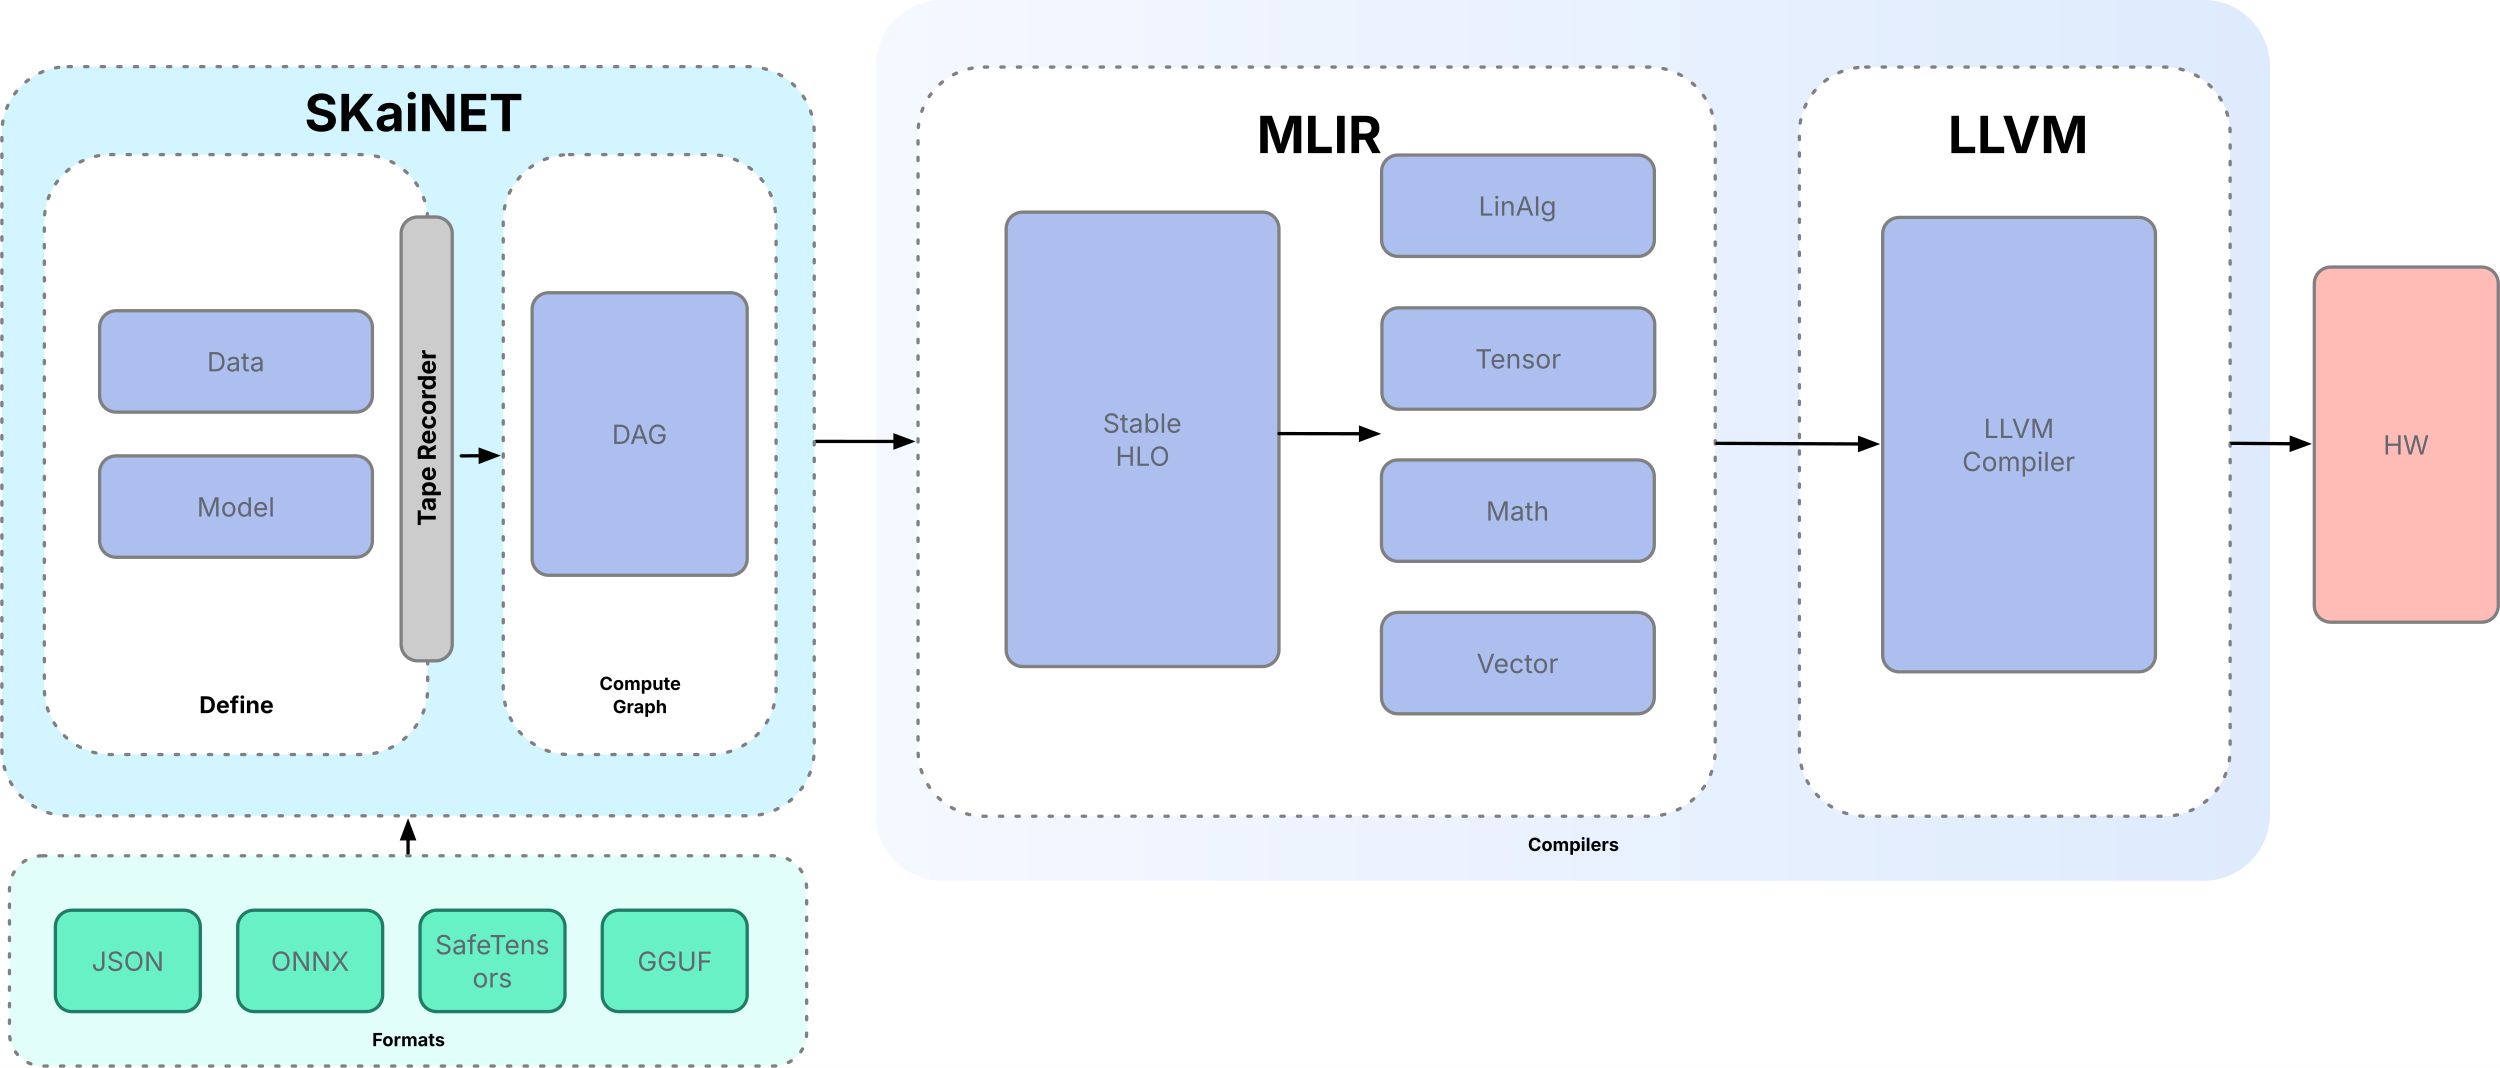
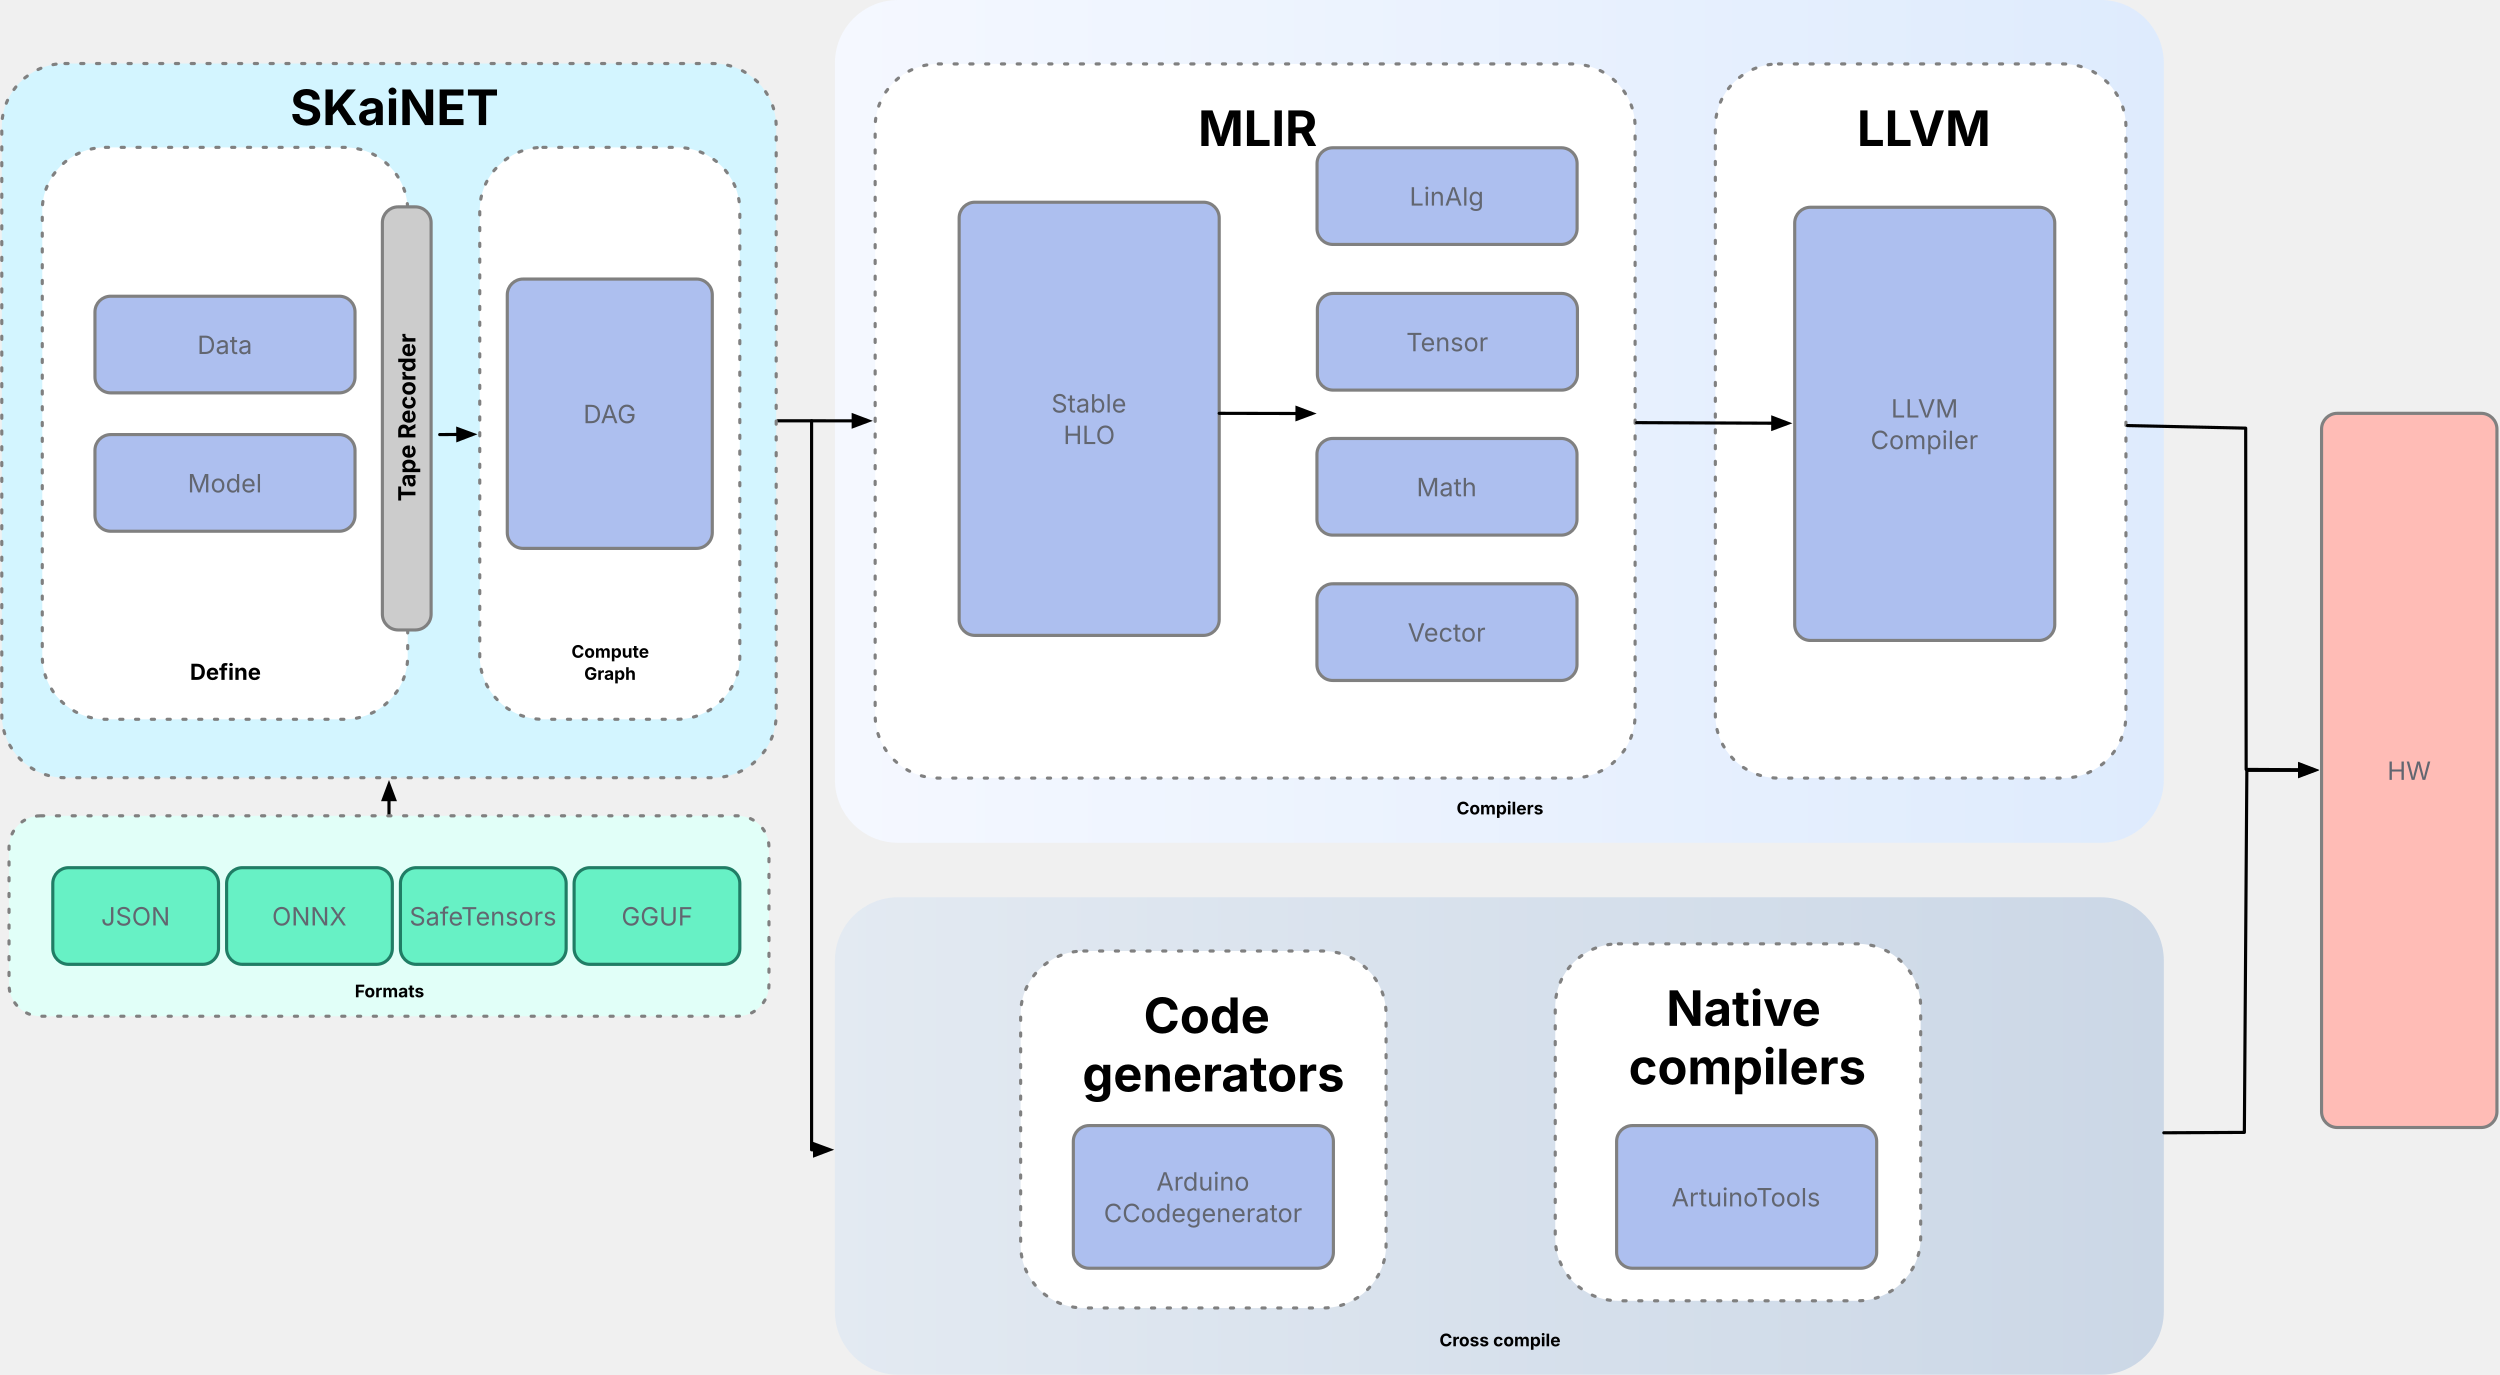
- <svg xmlns="http://www.w3.org/2000/svg" xmlns:xlink="http://www.w3.org/1999/xlink" version="1.1" viewBox="-443 101 1510 645" width="1510" height="645">
+ <svg xmlns="http://www.w3.org/2000/svg" xmlns:xlink="http://www.w3.org/1999/xlink" version="1.1" viewBox="-443 101 1584 871" width="1584" height="871">
  <defs>
    <linearGradient x1="0" x2="1" id="Gradient" gradientUnits="userSpaceOnUse">
      <stop offset="0" stop-color="#f5f8ff" />
      <stop offset="1" stop-color="#deebfd" />
    </linearGradient>
-     <linearGradient id="Obj_Gradient" xlink:href="#Gradient" gradientTransform="translate(86 367) scale(842)" />
+     <linearGradient id="Obj_Gradient" xlink:href="#Gradient" gradientTransform="translate(86 368) scale(842)" />
    <marker orient="auto" overflow="visible" markerUnits="strokeWidth" id="FilledArrow_Marker" stroke-linejoin="miter" stroke-miterlimit="10" viewBox="-1 -3 7 6" markerWidth="7" markerHeight="6" color="black">
      <g>
        <path d="M 4.8 0 L 0 -1.8 L 0 1.8 Z" fill="currentColor" stroke="currentColor" stroke-width="1" />
      </g>
    </marker>
+     <linearGradient x1="0" x2="1" id="Gradient_2" gradientUnits="userSpaceOnUse">
+       <stop offset="0" stop-color="#e3eaf2" />
+       <stop offset="1" stop-color="#cbd7e6" />
+     </linearGradient>
+     <linearGradient id="Obj_Gradient_2" xlink:href="#Gradient_2" gradientTransform="translate(86 820.7574) scale(842)" />
+     <marker orient="auto" overflow="visible" markerUnits="strokeWidth" id="FilledArrow_Marker_2" stroke-linejoin="miter" stroke-miterlimit="10" viewBox="-1 -3 7 6" markerWidth="7" markerHeight="6" color="black">
+       <g>
+         <path d="M 4.8 0 L 0 -1.8 L 0 1.8 Z" fill="currentColor" stroke="currentColor" stroke-width="1" />
+       </g>
+     </marker>
  </defs>
-   <g id="Canvas_1" stroke-opacity="1" stroke="none" fill="none" stroke-dasharray="none" fill-opacity="1">
-     <rect fill="white" x="-443" y="101" width="1510" height="645" />
+   <g id="Canvas_1" fill="none" stroke-opacity="1" stroke-dasharray="none" fill-opacity="1" stroke="none">
    <g id="Canvas_1_Compile">
      <g id="Graphic_23">
-         <path d="M 126 101 L 888 101 C 910.091 101 928 118.909 928 141 L 928 593 C 928 615.091 910.091 633 888 633 L 126 633 C 103.909 633 86 615.091 86 593 L 86 141 C 86 118.909 103.909 101 126 101 Z" fill="url(#Obj_Gradient)" />
-         <text transform="translate(91 604)" fill="black">
+         <path d="M 126 101 L 888 101 C 910.091 101 928 118.909 928 141 L 928 595 C 928 617.091 910.091 635 888 635 L 126 635 C 103.909 635 86 617.091 86 595 L 86 141 C 86 118.909 103.909 101 126 101 Z" fill="url(#Obj_Gradient)" />
+         <text transform="translate(91 606)" fill="black">
          <tspan font-family="Inter" font-weight="bold" font-size="11" fill="black" x="388.88" y="11" xml:space="preserve">Compilers</tspan>
        </text>
      </g>
      <g id="Line_39">
        <line x1="49.797" y1="367.612" x2="97.6" y2="367.634" marker-end="url(#FilledArrow_Marker)" stroke="black" stroke-linecap="round" stroke-linejoin="round" stroke-width="2" />
      </g>
      <g id="Line_49">
        <line x1="-196.531" y1="616.888" x2="-196.531" y2="607.65" marker-end="url(#FilledArrow_Marker)" stroke="black" stroke-linecap="round" stroke-linejoin="round" stroke-width="2" />
+       </g>
+       <g id="Graphic_52">
+         <path d="M 126 669.515 L 888 669.515 C 910.091 669.515 928 687.423 928 709.515 L 928 932 C 928 954.091 910.091 972 888 972 L 126 972 C 103.909 972 86 954.091 86 932 L 86 709.515 C 86 687.423 103.909 669.515 126 669.515 Z" fill="url(#Obj_Gradient_2)" />
+         <text transform="translate(91 943)" fill="black">
+           <tspan font-family="Inter" font-weight="bold" font-size="11" fill="black" x="378.041" y="11" xml:space="preserve">Cross compile</tspan>
+         </text>
+       </g>
+       <g id="Line_53">
+         <path d="M 71.224 367.622 L 71.224 829.518 L 73.102 829.509" marker-end="url(#FilledArrow_Marker_2)" stroke="black" stroke-linecap="round" stroke-linejoin="round" stroke-width="2" />
+       </g>
+       <g id="Line_54">
+         <path d="M 928 818.732 L 979.029 818.487 L 980.602 589.109 L 1014.04 589.118" marker-end="url(#FilledArrow_Marker_2)" stroke="black" stroke-linecap="round" stroke-linejoin="round" stroke-width="2" />
      </g>
    </g>
    <g id="Canvas_1_LLVM">
      <g id="Graphic_15">
        <path d="M 683.839 141.5 L 864 141.5 C 886.091 141.5 904 159.409 904 181.5 L 904 554 C 904 576.091 886.091 594 864 594 L 683.839 594 C 661.747 594 643.839 576.091 643.839 554 L 643.839 181.5 C 643.839 159.409 661.747 141.5 683.839 141.5 Z" fill="white" />
        <path d="M 683.839 141.5 L 864 141.5 C 886.091 141.5 904 159.409 904 181.5 L 904 554 C 904 576.091 886.091 594 864 594 L 683.839 594 C 661.747 594 643.839 576.091 643.839 554 L 643.839 181.5 C 643.839 159.409 661.747 141.5 683.839 141.5 Z" stroke="gray" stroke-linecap="round" stroke-linejoin="round" stroke-dasharray="2.0,8.0" stroke-width="2" />
        <text transform="translate(648.8388 163.5)" fill="black">
          <tspan font-family="Inter" font-weight="bold" font-size="31" fill="black" x="84.763" y="30" xml:space="preserve">LLVM</tspan>
        </text>
      </g>
      <g id="Graphic_14">
        <path d="M 704.124 232.322 L 848.897 232.322 C 854.42 232.322 858.897 236.8 858.897 242.322 L 858.897 496.791 C 858.897 502.314 854.42 506.791 848.897 506.791 L 704.124 506.791 C 698.601 506.791 694.124 502.314 694.124 496.791 L 694.124 242.322 C 694.124 236.8 698.601 232.322 704.124 232.322 Z" fill="#adbfef" />
        <path d="M 704.124 232.322 L 848.897 232.322 C 854.42 232.322 858.897 236.8 858.897 242.322 L 858.897 496.791 C 858.897 502.314 854.42 506.791 848.897 506.791 L 704.124 506.791 C 698.601 506.791 694.124 502.314 694.124 496.791 L 694.124 242.322 C 694.124 236.8 698.601 232.322 704.124 232.322 Z" stroke="gray" stroke-linecap="round" stroke-linejoin="round" stroke-width="2" />
        <text transform="translate(699.1236 349.5568)" fill="#626670">
          <tspan font-family="Inter" font-size="16" fill="#626670" x="56.048" y="16" xml:space="preserve">LLVM</tspan>
          <tspan font-family="Inter" font-size="16" fill="#626670" x="43.067" y="36" xml:space="preserve">Compiler</tspan>
        </text>
      </g>
      <g id="Graphic_10">
-         <path d="M 964.839 262.307 L 1055.962 262.307 C 1061.485 262.307 1065.962 266.784 1065.962 272.307 L 1065.962 466.807 C 1065.962 472.33 1061.485 476.807 1055.962 476.807 L 964.839 476.807 C 959.316 476.807 954.839 472.33 954.839 466.807 L 954.839 272.307 C 954.839 266.784 959.316 262.307 964.839 262.307 Z" fill="#ffbcb6" />
-         <path d="M 964.839 262.307 L 1055.962 262.307 C 1061.485 262.307 1065.962 266.784 1065.962 272.307 L 1065.962 466.807 C 1065.962 472.33 1061.485 476.807 1055.962 476.807 L 964.839 476.807 C 959.316 476.807 954.839 472.33 954.839 466.807 L 954.839 272.307 C 954.839 266.784 959.316 262.307 964.839 262.307 Z" stroke="gray" stroke-linecap="round" stroke-linejoin="round" stroke-width="2" />
-         <text transform="translate(959.8388 359.5568)" fill="#626670">
+         <path d="M 1037.94 362.888 L 1129.062 362.888 C 1134.585 362.888 1139.062 367.365 1139.062 372.888 L 1139.062 805.388 C 1139.062 810.91 1134.585 815.388 1129.062 815.388 L 1037.94 815.388 C 1032.417 815.388 1027.94 810.91 1027.94 805.388 L 1027.94 372.888 C 1027.94 367.365 1032.417 362.888 1037.94 362.888 Z" fill="#ffbcb6" />
+         <path d="M 1037.94 362.888 L 1129.062 362.888 C 1134.585 362.888 1139.062 367.365 1139.062 372.888 L 1139.062 805.388 C 1139.062 810.91 1134.585 815.388 1129.062 815.388 L 1037.94 815.388 C 1032.417 815.388 1027.94 810.91 1027.94 805.388 L 1027.94 372.888 C 1027.94 367.365 1032.417 362.888 1037.94 362.888 Z" stroke="gray" stroke-linecap="round" stroke-linejoin="round" stroke-width="2" />
+         <text transform="translate(1032.94 579.1377)" fill="#626670">
          <tspan font-family="Inter" font-size="16" fill="#626670" x="36.647" y="16" xml:space="preserve">HW</tspan>
        </text>
      </g>
      <g id="Line_38">
-         <line x1="905" y1="368.752" x2="940.939" y2="369.026" marker-end="url(#FilledArrow_Marker)" stroke="black" stroke-linecap="round" stroke-linejoin="round" stroke-width="2" />
+         <path d="M 905 370.631 L 979.861 372.276 L 980.169 588.493 L 1014.04 588.704" marker-end="url(#FilledArrow_Marker)" stroke="black" stroke-linecap="round" stroke-linejoin="round" stroke-width="2" />
      </g>
    </g>
    <g id="Canvas_1_SKaiNET-lang">
      <g id="Graphic_34">
        <path d="M -401.859 141.25 L 8.797 141.25 C 30.888 141.25 48.797 159.159 48.797 181.25 L 48.797 553.75 C 48.797 575.841 30.888 593.75 8.797 593.75 L -401.859 593.75 C -423.95 593.75 -441.859 575.841 -441.859 553.75 L -441.859 181.25 C -441.859 159.159 -423.95 141.25 -401.859 141.25 Z" fill="#d3f5ff" />
        <path d="M -401.859 141.25 L 8.797 141.25 C 30.888 141.25 48.797 159.159 48.797 181.25 L 48.797 553.75 C 48.797 575.841 30.888 593.75 8.797 593.75 L -401.859 593.75 C -423.95 593.75 -441.859 575.841 -441.859 553.75 L -441.859 181.25 C -441.859 159.159 -423.95 141.25 -401.859 141.25 Z" stroke="gray" stroke-linecap="round" stroke-linejoin="round" stroke-dasharray="2.0,8.0" stroke-width="2" />
        <text transform="translate(-436.8586 150.25)" fill="black">
          <tspan font-family="Inter" font-weight="bold" font-size="31" fill="black" x="177.747" y="30" xml:space="preserve">SKaiNET</tspan>
        </text>
      </g>
      <g id="Graphic_26">
        <path d="M -99.027 194.383 L -14.253 194.383 C 7.838 194.383 25.747 212.291 25.747 234.383 L 25.747 516.75 C 25.747 538.841 7.838 556.75 -14.253 556.75 L -99.027 556.75 C -121.118 556.75 -139.027 538.841 -139.027 516.75 L -139.027 234.383 C -139.027 212.291 -121.118 194.383 -99.027 194.383 Z" fill="white" />
        <path d="M -99.027 194.383 L -14.253 194.383 C 7.838 194.383 25.747 212.291 25.747 234.383 L 25.747 516.75 C 25.747 538.841 7.838 556.75 -14.253 556.75 L -99.027 556.75 C -121.118 556.75 -139.027 538.841 -139.027 516.75 L -139.027 234.383 C -139.027 212.291 -121.118 194.383 -99.027 194.383 Z" stroke="gray" stroke-linecap="round" stroke-linejoin="round" stroke-dasharray="2.0,8.0" stroke-width="2" />
        <text transform="translate(-134.0267 506.75)" fill="black">
          <tspan font-family="Inter" font-weight="bold" font-size="11" fill="black" x="53.094" y="11" xml:space="preserve">Compute</tspan>
          <tspan font-family="Inter" font-weight="bold" font-size="11" fill="black" x="61.175" y="25" xml:space="preserve">Graph</tspan>
        </text>
      </g>
      <g id="Graphic_29">
        <path d="M -111.586 277.812 L -1.694 277.812 C 3.829 277.812 8.306 282.289 8.306 287.812 L 8.306 438.464 C 8.306 443.986 3.829 448.464 -1.694 448.464 L -111.586 448.464 C -117.109 448.464 -121.586 443.986 -121.586 438.464 L -121.586 287.812 C -121.586 282.289 -117.109 277.812 -111.586 277.812 Z" fill="#adbfef" />
        <path d="M -111.586 277.812 L -1.694 277.812 C 3.829 277.812 8.306 282.289 8.306 287.812 L 8.306 438.464 C 8.306 443.986 3.829 448.464 -1.694 448.464 L -111.586 448.464 C -117.109 448.464 -121.586 443.986 -121.586 438.464 L -121.586 287.812 C -121.586 282.289 -117.109 277.812 -111.586 277.812 Z" stroke="gray" stroke-linecap="round" stroke-linejoin="round" stroke-width="2" />
        <text transform="translate(-116.5858 353.1377)" fill="#626670">
          <tspan font-family="Inter" font-size="16" fill="#626670" x="43.172" y="16" xml:space="preserve">DAG</tspan>
        </text>
      </g>
      <g id="Graphic_40">
        <path d="M -417.281 617.888 L 24.219 617.888 C 35.265 617.888 44.219 626.843 44.219 637.888 L 44.219 724.888 C 44.219 735.934 35.265 744.888 24.219 744.888 L -417.281 744.888 C -428.327 744.888 -437.281 735.934 -437.281 724.888 L -437.281 637.888 C -437.281 626.843 -428.327 617.888 -417.281 617.888 Z" fill="#e1fff8" />
        <path d="M -417.281 617.888 L 24.219 617.888 C 35.265 617.888 44.219 626.843 44.219 637.888 L 44.219 724.888 C 44.219 735.934 35.265 744.888 24.219 744.888 L -417.281 744.888 C -428.327 744.888 -437.281 735.934 -437.281 724.888 L -437.281 637.888 C -437.281 626.843 -428.327 617.888 -417.281 617.888 Z" stroke="gray" stroke-linecap="round" stroke-linejoin="round" stroke-dasharray="2.0,8.0" stroke-width="2" />
        <text transform="translate(-432.2809 721.8884)" fill="black">
          <tspan font-family="Inter" font-weight="bold" font-size="11" fill="black" x="214.078" y="11" xml:space="preserve">Formats</tspan>
        </text>
      </g>
    </g>
    <g id="Canvas_1_SKaiNET-DAG">
      <g id="Graphic_32">
        <path d="M -376.219 194.383 L -224.677 194.383 C -202.586 194.383 -184.677 212.291 -184.677 234.383 L -184.677 516.75 C -184.677 538.841 -202.586 556.75 -224.677 556.75 L -376.219 556.75 C -398.31 556.75 -416.219 538.841 -416.219 516.75 L -416.219 234.383 C -416.219 212.291 -398.31 194.383 -376.219 194.383 Z" fill="white" />
        <path d="M -376.219 194.383 L -224.677 194.383 C -202.586 194.383 -184.677 212.291 -184.677 234.383 L -184.677 516.75 C -184.677 538.841 -202.586 556.75 -224.677 556.75 L -376.219 556.75 C -398.31 556.75 -416.219 538.841 -416.219 516.75 L -416.219 234.383 C -416.219 212.291 -398.31 194.383 -376.219 194.383 Z" stroke="gray" stroke-linecap="round" stroke-linejoin="round" stroke-dasharray="2.0,8.0" stroke-width="2" />
        <text transform="translate(-411.2188 517.75)" fill="black">
          <tspan font-family="Inter" font-weight="bold" font-size="14" fill="black" x="88.562" y="14" xml:space="preserve">Define</tspan>
        </text>
      </g>
      <g id="Graphic_31">
        <path d="M -372.835 376.353 L -228.061 376.353 C -222.538 376.353 -218.061 380.83 -218.061 386.353 L -218.061 427.595 C -218.061 433.118 -222.538 437.595 -228.061 437.595 L -372.835 437.595 C -378.357 437.595 -382.835 433.118 -382.835 427.595 L -382.835 386.353 C -382.835 380.83 -378.357 376.353 -372.835 376.353 Z" fill="#adbfef" />
        <path d="M -372.835 376.353 L -228.061 376.353 C -222.538 376.353 -218.061 380.83 -218.061 386.353 L -218.061 427.595 C -218.061 433.118 -222.538 437.595 -228.061 437.595 L -372.835 437.595 C -378.357 437.595 -382.835 433.118 -382.835 427.595 L -382.835 386.353 C -382.835 380.83 -378.357 376.353 -372.835 376.353 Z" stroke="gray" stroke-linecap="round" stroke-linejoin="round" stroke-width="2" />
        <text transform="translate(-377.8346 396.9736)" fill="#626670">
          <tspan font-family="Inter" font-size="16" fill="#626670" x="53.774" y="16" xml:space="preserve">Model</tspan>
        </text>
      </g>
      <g id="Graphic_30">
        <path d="M -372.835 288.681 L -228.061 288.681 C -222.538 288.681 -218.061 293.158 -218.061 298.681 L -218.061 339.923 C -218.061 345.446 -222.538 349.923 -228.061 349.923 L -372.835 349.923 C -378.357 349.923 -382.835 345.446 -382.835 339.923 L -382.835 298.681 C -382.835 293.158 -378.357 288.681 -372.835 288.681 Z" fill="#adbfef" />
        <path d="M -372.835 288.681 L -228.061 288.681 C -222.538 288.681 -218.061 293.158 -218.061 298.681 L -218.061 339.923 C -218.061 345.446 -222.538 349.923 -228.061 349.923 L -372.835 349.923 C -378.357 349.923 -382.835 345.446 -382.835 339.923 L -382.835 298.681 C -382.835 293.158 -378.357 288.681 -372.835 288.681 Z" stroke="gray" stroke-linecap="round" stroke-linejoin="round" stroke-width="2" />
        <text transform="translate(-377.8346 309.3017)" fill="#626670">
          <tspan font-family="Inter" font-size="16" fill="#626670" x="59.861" y="16" xml:space="preserve">Data</tspan>
        </text>
      </g>
      <g id="Graphic_33">
        <path d="M -200.726 490.142 L -200.726 242.072 C -200.726 236.55 -196.249 232.072 -190.726 232.072 L -179.851 232.072 C -174.328 232.072 -169.851 236.55 -169.851 242.072 L -169.851 490.142 C -169.851 495.665 -174.328 500.142 -179.851 500.142 C -179.851 500.142 -179.851 500.142 -179.851 500.142 L -190.726 500.142 C -196.249 500.142 -200.726 495.665 -200.726 490.142 Z" fill="#ccc" />
        <path d="M -200.726 490.142 L -200.726 242.072 C -200.726 236.55 -196.249 232.072 -190.726 232.072 L -179.851 232.072 C -174.328 232.072 -169.851 236.55 -169.851 242.072 L -169.851 490.142 C -169.851 495.665 -174.328 500.142 -179.851 500.142 C -179.851 500.142 -179.851 500.142 -179.851 500.142 L -190.726 500.142 C -196.249 500.142 -200.726 495.665 -200.726 490.142 Z" stroke="gray" stroke-linecap="round" stroke-linejoin="round" stroke-width="2" />
        <text transform="translate(-194.7885 495.1422) rotate(-90)" fill="black">
          <tspan font-family="Inter" font-weight="bold" font-size="15" fill="black" x="76.443" y="15" xml:space="preserve">Tape Recorder</tspan>
        </text>
      </g>
      <g id="Graphic_42">
-         <path d="M -399.55 650.767 L -332 650.767 C -326.477 650.767 -322 655.244 -322 660.767 L -322 702.009 C -322 707.532 -326.477 712.009 -332 712.009 L -399.55 712.009 C -405.073 712.009 -409.55 707.532 -409.55 702.009 L -409.55 660.767 C -409.55 655.244 -405.073 650.767 -399.55 650.767 Z" fill="#67f1c5" />
-         <path d="M -399.55 650.767 L -332 650.767 C -326.477 650.767 -322 655.244 -322 660.767 L -322 702.009 C -322 707.532 -326.477 712.009 -332 712.009 L -399.55 712.009 C -405.073 712.009 -409.55 707.532 -409.55 702.009 L -409.55 660.767 C -409.55 655.244 -405.073 650.767 -399.55 650.767 Z" stroke="#207d65" stroke-linecap="round" stroke-linejoin="round" stroke-width="2" />
+         <path d="M -399.55 650.767 L -314.55 650.767 C -309.028 650.767 -304.55 655.244 -304.55 660.767 L -304.55 702.009 C -304.55 707.532 -309.028 712.009 -314.55 712.009 L -399.55 712.009 C -405.073 712.009 -409.55 707.532 -409.55 702.009 L -409.55 660.767 C -409.55 655.244 -405.073 650.767 -399.55 650.767 Z" fill="#67f1c5" />
+         <path d="M -399.55 650.767 L -314.55 650.767 C -309.028 650.767 -304.55 655.244 -304.55 660.767 L -304.55 702.009 C -304.55 707.532 -309.028 712.009 -314.55 712.009 L -399.55 712.009 C -405.073 712.009 -409.55 707.532 -409.55 702.009 L -409.55 660.767 C -409.55 655.244 -405.073 650.767 -399.55 650.767 Z" stroke="#207d65" stroke-linecap="round" stroke-linejoin="round" stroke-width="2" />
        <text transform="translate(-404.5504 671.3884)" fill="#626670">
-           <tspan font-family="Inter" font-size="16" fill="#626670" x="16.919" y="16" xml:space="preserve">JSON</tspan>
+           <tspan font-family="Inter" font-size="16" fill="#626670" x="25.644" y="16" xml:space="preserve">JSON</tspan>
        </text>
      </g>
      <g id="Graphic_43">
-         <path d="M -69.245 650.767 L -1.694 650.767 C 3.829 650.767 8.306 655.244 8.306 660.767 L 8.306 702.009 C 8.306 707.532 3.829 712.009 -1.694 712.009 L -69.245 712.009 C -74.767 712.009 -79.245 707.532 -79.245 702.009 L -79.245 660.767 C -79.245 655.244 -74.767 650.767 -69.245 650.767 Z" fill="#67f1c5" />
-         <path d="M -69.245 650.767 L -1.694 650.767 C 3.829 650.767 8.306 655.244 8.306 660.767 L 8.306 702.009 C 8.306 707.532 3.829 712.009 -1.694 712.009 L -69.245 712.009 C -74.767 712.009 -79.245 707.532 -79.245 702.009 L -79.245 660.767 C -79.245 655.244 -74.767 650.767 -69.245 650.767 Z" stroke="#207d65" stroke-linecap="round" stroke-linejoin="round" stroke-width="2" />
+         <path d="M -69.245 650.767 L 15.755 650.767 C 21.278 650.767 25.755 655.244 25.755 660.767 L 25.755 702.009 C 25.755 707.532 21.278 712.009 15.755 712.009 L -69.245 712.009 C -74.767 712.009 -79.245 707.532 -79.245 702.009 L -79.245 660.767 C -79.245 655.244 -74.767 650.767 -69.245 650.767 Z" fill="#67f1c5" />
+         <path d="M -69.245 650.767 L 15.755 650.767 C 21.278 650.767 25.755 655.244 25.755 660.767 L 25.755 702.009 C 25.755 707.532 21.278 712.009 15.755 712.009 L -69.245 712.009 C -74.767 712.009 -79.245 707.532 -79.245 702.009 L -79.245 660.767 C -79.245 655.244 -74.767 650.767 -69.245 650.767 Z" stroke="#207d65" stroke-linecap="round" stroke-linejoin="round" stroke-width="2" />
        <text transform="translate(-74.24452 671.3884)" fill="#626670">
-           <tspan font-family="Inter" font-size="16" fill="#626670" x="16.262" y="16" xml:space="preserve">GGUF</tspan>
+           <tspan font-family="Inter" font-size="16" fill="#626670" x="24.987" y="16" xml:space="preserve">GGUF</tspan>
        </text>
      </g>
      <g id="Graphic_44">
-         <path d="M -289.42 650.767 L -221.869 650.767 C -216.346 650.767 -211.869 655.244 -211.869 660.767 L -211.869 702.009 C -211.869 707.532 -216.346 712.009 -221.869 712.009 L -289.42 712.009 C -294.943 712.009 -299.42 707.532 -299.42 702.009 L -299.42 660.767 C -299.42 655.244 -294.943 650.767 -289.42 650.767 Z" fill="#67f1c5" />
-         <path d="M -289.42 650.767 L -221.869 650.767 C -216.346 650.767 -211.869 655.244 -211.869 660.767 L -211.869 702.009 C -211.869 707.532 -216.346 712.009 -221.869 712.009 L -289.42 712.009 C -294.943 712.009 -299.42 707.532 -299.42 702.009 L -299.42 660.767 C -299.42 655.244 -294.943 650.767 -289.42 650.767 Z" stroke="#207d65" stroke-linecap="round" stroke-linejoin="round" stroke-width="2" />
+         <path d="M -289.42 650.767 L -204.42 650.767 C -198.897 650.767 -194.42 655.244 -194.42 660.767 L -194.42 702.009 C -194.42 707.532 -198.897 712.009 -204.42 712.009 L -289.42 712.009 C -294.943 712.009 -299.42 707.532 -299.42 702.009 L -299.42 660.767 C -299.42 655.244 -294.943 650.767 -289.42 650.767 Z" fill="#67f1c5" />
+         <path d="M -289.42 650.767 L -204.42 650.767 C -198.897 650.767 -194.42 655.244 -194.42 660.767 L -194.42 702.009 C -194.42 707.532 -198.897 712.009 -204.42 712.009 L -289.42 712.009 C -294.943 712.009 -299.42 707.532 -299.42 702.009 L -299.42 660.767 C -299.42 655.244 -294.943 650.767 -289.42 650.767 Z" stroke="#207d65" stroke-linecap="round" stroke-linejoin="round" stroke-width="2" />
        <text transform="translate(-294.4197 671.3884)" fill="#626670">
-           <tspan font-family="Inter" font-size="16" fill="#626670" x="15.058" y="16" xml:space="preserve">ONNX</tspan>
+           <tspan font-family="Inter" font-size="16" fill="#626670" x="23.783" y="16" xml:space="preserve">ONNX</tspan>
        </text>
      </g>
      <g id="Graphic_45">
-         <path d="M -179.289 650.767 L -111.739 650.767 C -106.216 650.767 -101.739 655.244 -101.739 660.767 L -101.739 702.009 C -101.739 707.532 -106.216 712.009 -111.739 712.009 L -179.289 712.009 C -184.812 712.009 -189.289 707.532 -189.289 702.009 L -189.289 660.767 C -189.289 655.244 -184.812 650.767 -179.289 650.767 Z" fill="#67f1c5" />
-         <path d="M -179.289 650.767 L -111.739 650.767 C -106.216 650.767 -101.739 655.244 -101.739 660.767 L -101.739 702.009 C -101.739 707.532 -106.216 712.009 -111.739 712.009 L -179.289 712.009 C -184.812 712.009 -189.289 707.532 -189.289 702.009 L -189.289 660.767 C -189.289 655.244 -184.812 650.767 -179.289 650.767 Z" stroke="#207d65" stroke-linecap="round" stroke-linejoin="round" stroke-width="2" />
-         <text transform="translate(-184.289 661.3884)" fill="#626670">
-           <tspan font-family="Inter" font-size="16" fill="#626670" x="4.1" y="16" xml:space="preserve">SafeTens</tspan>
-           <tspan font-family="Inter" font-size="16" fill="#626670" x="26.664" y="36" xml:space="preserve">ors</tspan>
+         <path d="M -179.289 650.767 L -94.289 650.767 C -88.766 650.767 -84.289 655.244 -84.289 660.767 L -84.289 702.009 C -84.289 707.532 -88.766 712.009 -94.289 712.009 L -179.289 712.009 C -184.812 712.009 -189.289 707.532 -189.289 702.009 L -189.289 660.767 C -189.289 655.244 -184.812 650.767 -179.289 650.767 Z" fill="#67f1c5" />
+         <path d="M -179.289 650.767 L -94.289 650.767 C -88.766 650.767 -84.289 655.244 -84.289 660.767 L -84.289 702.009 C -84.289 707.532 -88.766 712.009 -94.289 712.009 L -179.289 712.009 C -184.812 712.009 -189.289 707.532 -189.289 702.009 L -189.289 660.767 C -189.289 655.244 -184.812 650.767 -179.289 650.767 Z" stroke="#207d65" stroke-linecap="round" stroke-linejoin="round" stroke-width="2" />
+         <text transform="translate(-184.289 671.3884)" fill="#626670">
+           <tspan font-family="Inter" font-size="16" fill="#626670" x=".713" y="16" xml:space="preserve">SafeTensors</tspan>
        </text>
      </g>
    </g>
    <g id="Canvas_1_MLIR">
      <g id="Graphic_2">
        <path d="M 151.5 141.5 L 553 141.5 C 575.091 141.5 593 159.409 593 181.5 L 593 554 C 593 576.091 575.091 594 553 594 L 151.5 594 C 129.409 594 111.5 576.091 111.5 554 L 111.5 181.5 C 111.5 159.409 129.409 141.5 151.5 141.5 Z" fill="white" />
        <path d="M 151.5 141.5 L 553 141.5 C 575.091 141.5 593 159.409 593 181.5 L 593 554 C 593 576.091 575.091 594 553 594 L 151.5 594 C 129.409 594 111.5 576.091 111.5 554 L 111.5 181.5 C 111.5 159.409 129.409 141.5 151.5 141.5 Z" stroke="gray" stroke-linecap="round" stroke-linejoin="round" stroke-dasharray="2.0,8.0" stroke-width="2" />
        <text transform="translate(116.5 163.5)" fill="black">
          <tspan font-family="Inter" font-weight="bold" font-size="31" fill="black" x="199.626" y="30" xml:space="preserve">MLIR</tspan>
        </text>
      </g>
      <g id="Graphic_28">
        <path d="M 401.686 286.932 L 546.46 286.932 C 551.983 286.932 556.46 291.409 556.46 296.932 L 556.46 338.174 C 556.46 343.697 551.983 348.174 546.46 348.174 L 401.686 348.174 C 396.163 348.174 391.686 343.697 391.686 338.174 L 391.686 296.932 C 391.686 291.409 396.163 286.932 401.686 286.932 Z" fill="#adbfef" />
        <path d="M 401.686 286.932 L 546.46 286.932 C 551.983 286.932 556.46 291.409 556.46 296.932 L 556.46 338.174 C 556.46 343.697 551.983 348.174 546.46 348.174 L 401.686 348.174 C 396.163 348.174 391.686 343.697 391.686 338.174 L 391.686 296.932 C 391.686 291.409 396.163 286.932 401.686 286.932 Z" stroke="gray" stroke-linecap="round" stroke-linejoin="round" stroke-width="2" />
        <text transform="translate(396.6863 307.553)" fill="#626670">
          <tspan font-family="Inter" font-size="16" fill="#626670" x="51.311" y="16" xml:space="preserve">Tensor</tspan>
        </text>
      </g>
      <g id="Graphic_3">
        <path d="M 174.72 229.123 L 319.493 229.123 C 325.016 229.123 329.493 233.6 329.493 239.123 L 329.493 493.592 C 329.493 499.115 325.016 503.592 319.493 503.592 L 174.72 503.592 C 169.197 503.592 164.72 499.115 164.72 493.592 L 164.72 239.123 C 164.72 233.6 169.197 229.123 174.72 229.123 Z" fill="#adbfef" />
        <path d="M 174.72 229.123 L 319.493 229.123 C 325.016 229.123 329.493 233.6 329.493 239.123 L 329.493 493.592 C 329.493 499.115 325.016 503.592 319.493 503.592 L 174.72 503.592 C 169.197 503.592 164.72 499.115 164.72 493.592 L 164.72 239.123 C 164.72 233.6 169.197 229.123 174.72 229.123 Z" stroke="gray" stroke-linecap="round" stroke-linejoin="round" stroke-width="2" />
        <text transform="translate(169.7195 346.3573)" fill="#626670">
          <tspan font-family="Inter" font-size="16" fill="#626670" x="53.414" y="16" xml:space="preserve">Stable</tspan>
          <tspan font-family="Inter" font-size="16" fill="#626670" x="61.068" y="36" xml:space="preserve">HLO</tspan>
        </text>
      </g>
      <g id="Graphic_4">
        <path d="M 401.476 194.633 L 546.25 194.633 C 551.773 194.633 556.25 199.11 556.25 204.633 L 556.25 245.875 C 556.25 251.398 551.773 255.875 546.25 255.875 L 401.476 255.875 C 395.953 255.875 391.476 251.398 391.476 245.875 L 391.476 204.633 C 391.476 199.11 395.953 194.633 401.476 194.633 Z" fill="#adbfef" />
        <path d="M 401.476 194.633 L 546.25 194.633 C 551.773 194.633 556.25 199.11 556.25 204.633 L 556.25 245.875 C 556.25 251.398 551.773 255.875 546.25 255.875 L 401.476 255.875 C 395.953 255.875 391.476 251.398 391.476 245.875 L 391.476 204.633 C 391.476 199.11 395.953 194.633 401.476 194.633 Z" stroke="gray" stroke-linecap="round" stroke-linejoin="round" stroke-width="2" />
        <text transform="translate(396.4763 215.2537)" fill="#626670">
          <tspan font-family="Inter" font-size="16" fill="#626670" x="53.582" y="16" xml:space="preserve">LinAlg</tspan>
        </text>
      </g>
      <g id="Graphic_7">
        <path d="M 401.412 378.811 L 546.186 378.811 C 551.709 378.811 556.186 383.288 556.186 388.811 L 556.186 430.053 C 556.186 435.576 551.709 440.053 546.186 440.053 L 401.412 440.053 C 395.89 440.053 391.412 435.576 391.412 430.053 L 391.412 388.811 C 391.412 383.288 395.89 378.811 401.412 378.811 Z" fill="#adbfef" />
        <path d="M 401.412 378.811 L 546.186 378.811 C 551.709 378.811 556.186 383.288 556.186 388.811 L 556.186 430.053 C 556.186 435.576 551.709 440.053 546.186 440.053 L 401.412 440.053 C 395.89 440.053 391.412 435.576 391.412 430.053 L 391.412 388.811 C 391.412 383.288 395.89 378.811 401.412 378.811 Z" stroke="gray" stroke-linecap="round" stroke-linejoin="round" stroke-width="2" />
        <text transform="translate(396.4125 399.4323)" fill="#626670">
          <tspan font-family="Inter" font-size="16" fill="#626670" x="58.119" y="16" xml:space="preserve">Math</tspan>
        </text>
      </g>
      <g id="Graphic_8">
        <path d="M 401.412 470.901 L 546.186 470.901 C 551.709 470.901 556.186 475.378 556.186 480.901 L 556.186 522.143 C 556.186 527.666 551.709 532.143 546.186 532.143 L 401.412 532.143 C 395.89 532.143 391.412 527.666 391.412 522.143 L 391.412 480.901 C 391.412 475.378 395.89 470.901 401.412 470.901 Z" fill="#adbfef" />
        <path d="M 401.412 470.901 L 546.186 470.901 C 551.709 470.901 556.186 475.378 556.186 480.901 L 556.186 522.143 C 556.186 527.666 551.709 532.143 546.186 532.143 L 401.412 532.143 C 395.89 532.143 391.412 527.666 391.412 522.143 L 391.412 480.901 C 391.412 475.378 395.89 470.901 401.412 470.901 Z" stroke="gray" stroke-linecap="round" stroke-linejoin="round" stroke-width="2" />
        <text transform="translate(396.4125 491.5216)" fill="#626670">
          <tspan font-family="Inter" font-size="16" fill="#626670" x="52.481" y="16" xml:space="preserve">Vector</tspan>
        </text>
      </g>
      <g id="Line_22">
        <line x1="594" y1="368.78" x2="680.224" y2="369.147" marker-end="url(#FilledArrow_Marker)" stroke="black" stroke-linecap="round" stroke-linejoin="round" stroke-width="2" />
      </g>
      <g id="Line_25">
        <line x1="329.493" y1="362.888" x2="378.786" y2="362.988" marker-end="url(#FilledArrow_Marker)" stroke="black" stroke-linecap="round" stroke-linejoin="round" stroke-width="2" />
      </g>
      <g id="Line_36">
        <line x1="-164.411" y1="376.353" x2="-152.926" y2="376.269" marker-end="url(#FilledArrow_Marker)" stroke="black" stroke-linecap="round" stroke-linejoin="round" stroke-width="2" />
      </g>
+       <g id="Graphic_50">
+         <path d="M 243.681 703.559 L 395.223 703.559 C 417.314 703.559 435.223 721.467 435.223 743.559 L 435.223 889.734 C 435.223 911.825 417.314 929.734 395.223 929.734 L 243.681 929.734 C 221.59 929.734 203.681 911.825 203.681 889.734 L 203.681 743.559 C 203.681 721.467 221.59 703.559 243.681 703.559 Z" fill="white" />
+         <path d="M 243.681 703.559 L 395.223 703.559 C 417.314 703.559 435.223 721.467 435.223 743.559 L 435.223 889.734 C 435.223 911.825 417.314 929.734 395.223 929.734 L 243.681 929.734 C 221.59 929.734 203.681 911.825 203.681 889.734 L 203.681 743.559 C 203.681 721.467 221.59 703.559 243.681 703.559 Z" stroke="gray" stroke-linecap="round" stroke-linejoin="round" stroke-dasharray="2.0,8.0" stroke-width="2" />
+         <text transform="translate(208.681 725.5587)" fill="black">
+           <tspan font-family="Inter" font-weight="bold" font-size="31" fill="black" x="72.926" y="30" xml:space="preserve">Code </tspan>
+           <tspan font-family="Inter" font-weight="bold" font-size="31" fill="black" x="34.129" y="67" xml:space="preserve">generators</tspan>
+         </text>
+       </g>
+       <g id="Graphic_51">
+         <path d="M 247.065 814.172 L 391.839 814.172 C 397.361 814.172 401.839 818.65 401.839 824.172 L 401.839 894.551 C 401.839 900.074 397.361 904.551 391.839 904.551 L 247.065 904.551 C 241.542 904.551 237.065 900.074 237.065 894.551 L 237.065 824.172 C 237.065 818.65 241.542 814.172 247.065 814.172 Z" fill="#adbfef" />
+         <path d="M 247.065 814.172 L 391.839 814.172 C 397.361 814.172 401.839 818.65 401.839 824.172 L 401.839 894.551 C 401.839 900.074 397.361 904.551 391.839 904.551 L 247.065 904.551 C 241.542 904.551 237.065 900.074 237.065 894.551 L 237.065 824.172 C 237.065 818.65 241.542 814.172 247.065 814.172 Z" stroke="gray" stroke-linecap="round" stroke-linejoin="round" stroke-width="2" />
+         <text transform="translate(242.0652 839.3616)" fill="#626670">
+           <tspan font-family="Inter" font-size="16" fill="#626670" x="47.601" y="16" xml:space="preserve">Arduino </tspan>
+           <tspan font-family="Inter" font-size="16" fill="#626670" x="14.298" y="36" xml:space="preserve">CCodegenerator</tspan>
+         </text>
+       </g>
+       <g id="Graphic_55">
+         <path d="M 582.402 699.007 L 733.943 699.007 C 756.035 699.007 773.943 716.916 773.943 739.007 L 773.943 885.182 C 773.943 907.274 756.035 925.182 733.943 925.182 L 582.402 925.182 C 560.31 925.182 542.402 907.274 542.402 885.182 L 542.402 739.007 C 542.402 716.916 560.31 699.007 582.402 699.007 Z" fill="white" />
+         <path d="M 582.402 699.007 L 733.943 699.007 C 756.035 699.007 773.943 716.916 773.943 739.007 L 773.943 885.182 C 773.943 907.274 756.035 925.182 733.943 925.182 L 582.402 925.182 C 560.31 925.182 542.402 907.274 542.402 885.182 L 542.402 739.007 C 542.402 716.916 560.31 699.007 582.402 699.007 Z" stroke="gray" stroke-linecap="round" stroke-linejoin="round" stroke-dasharray="2.0,8.0" stroke-width="2" />
+         <text transform="translate(547.4017 721.0071)" fill="black">
+           <tspan font-family="Inter" font-weight="bold" font-size="31" fill="black" x="65.384" y="30" xml:space="preserve">Native </tspan>
+           <tspan font-family="Inter" font-weight="bold" font-size="31" fill="black" x="41.532" y="67" xml:space="preserve">compilers</tspan>
+         </text>
+       </g>
+       <g id="Graphic_56">
+         <path d="M 591.289 814.172 L 736.062 814.172 C 741.585 814.172 746.062 818.65 746.062 824.172 L 746.062 894.551 C 746.062 900.074 741.585 904.551 736.062 904.551 L 591.289 904.551 C 585.766 904.551 581.289 900.074 581.289 894.551 L 581.289 824.172 C 581.289 818.65 585.766 814.172 591.289 814.172 Z" fill="#adbfef" />
+         <path d="M 591.289 814.172 L 736.062 814.172 C 741.585 814.172 746.062 818.65 746.062 824.172 L 746.062 894.551 C 746.062 900.074 741.585 904.551 736.062 904.551 L 591.289 904.551 C 585.766 904.551 581.289 900.074 581.289 894.551 L 581.289 824.172 C 581.289 818.65 585.766 814.172 591.289 814.172 Z" stroke="gray" stroke-linecap="round" stroke-linejoin="round" stroke-width="2" />
+         <text transform="translate(586.2885 849.3616)" fill="#626670">
+           <tspan font-family="Inter" font-size="16" fill="#626670" x="29.814" y="16" xml:space="preserve">ArtuinoTools</tspan>
+         </text>
+       </g>
    </g>
  </g>
</svg>
